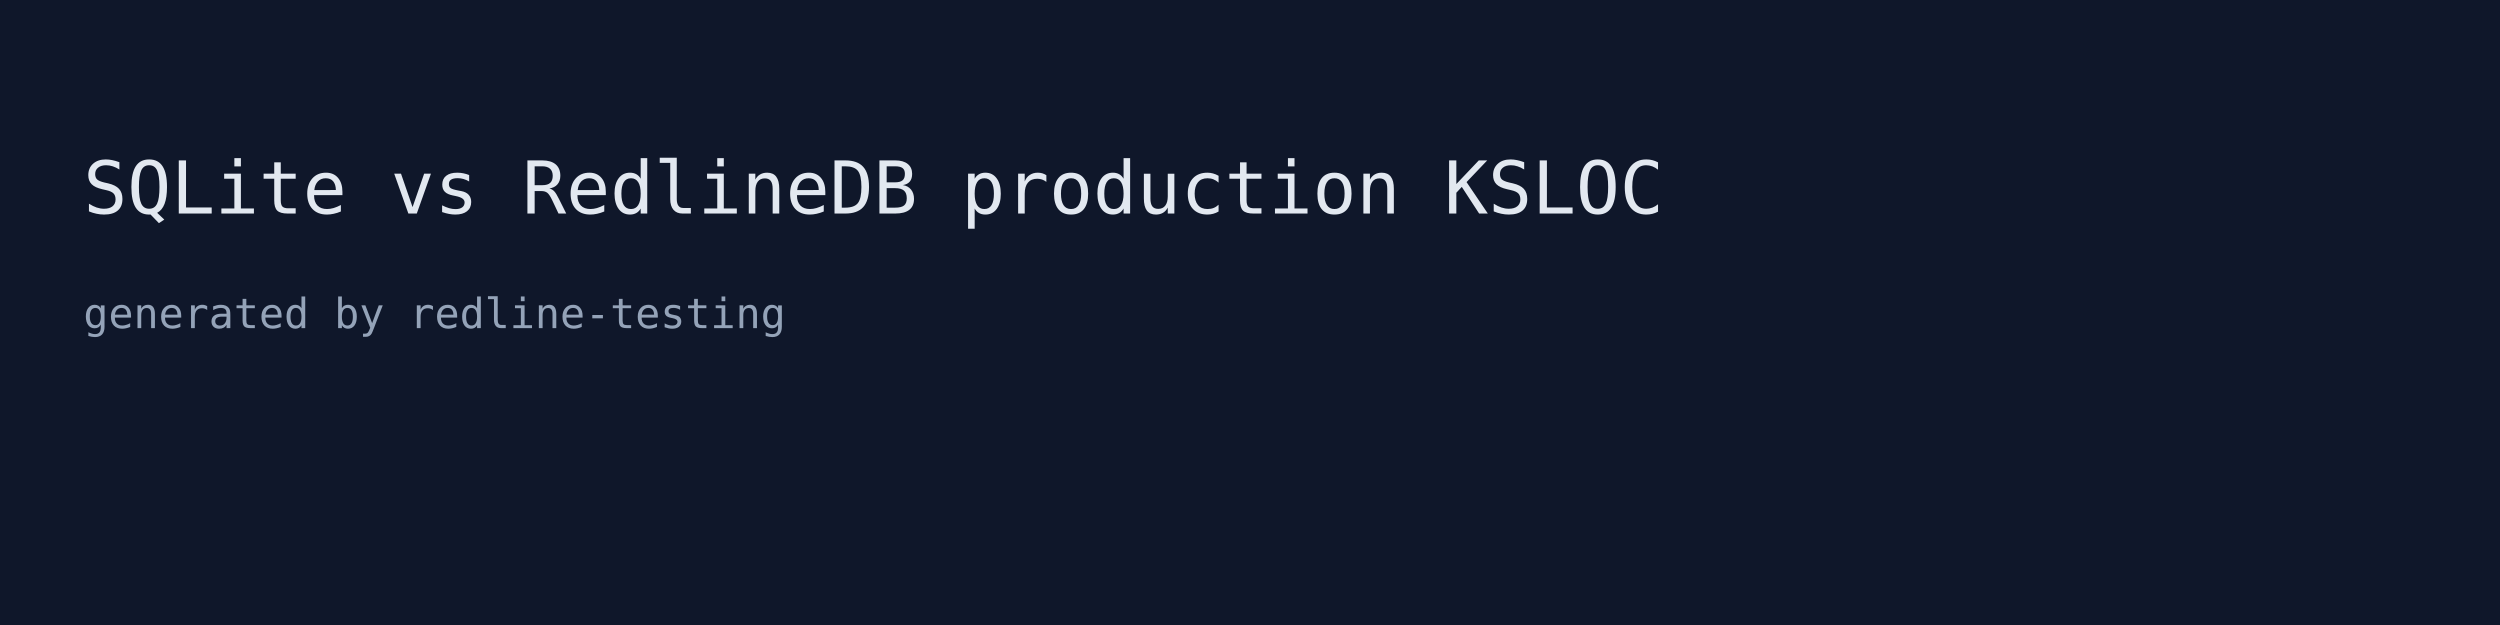
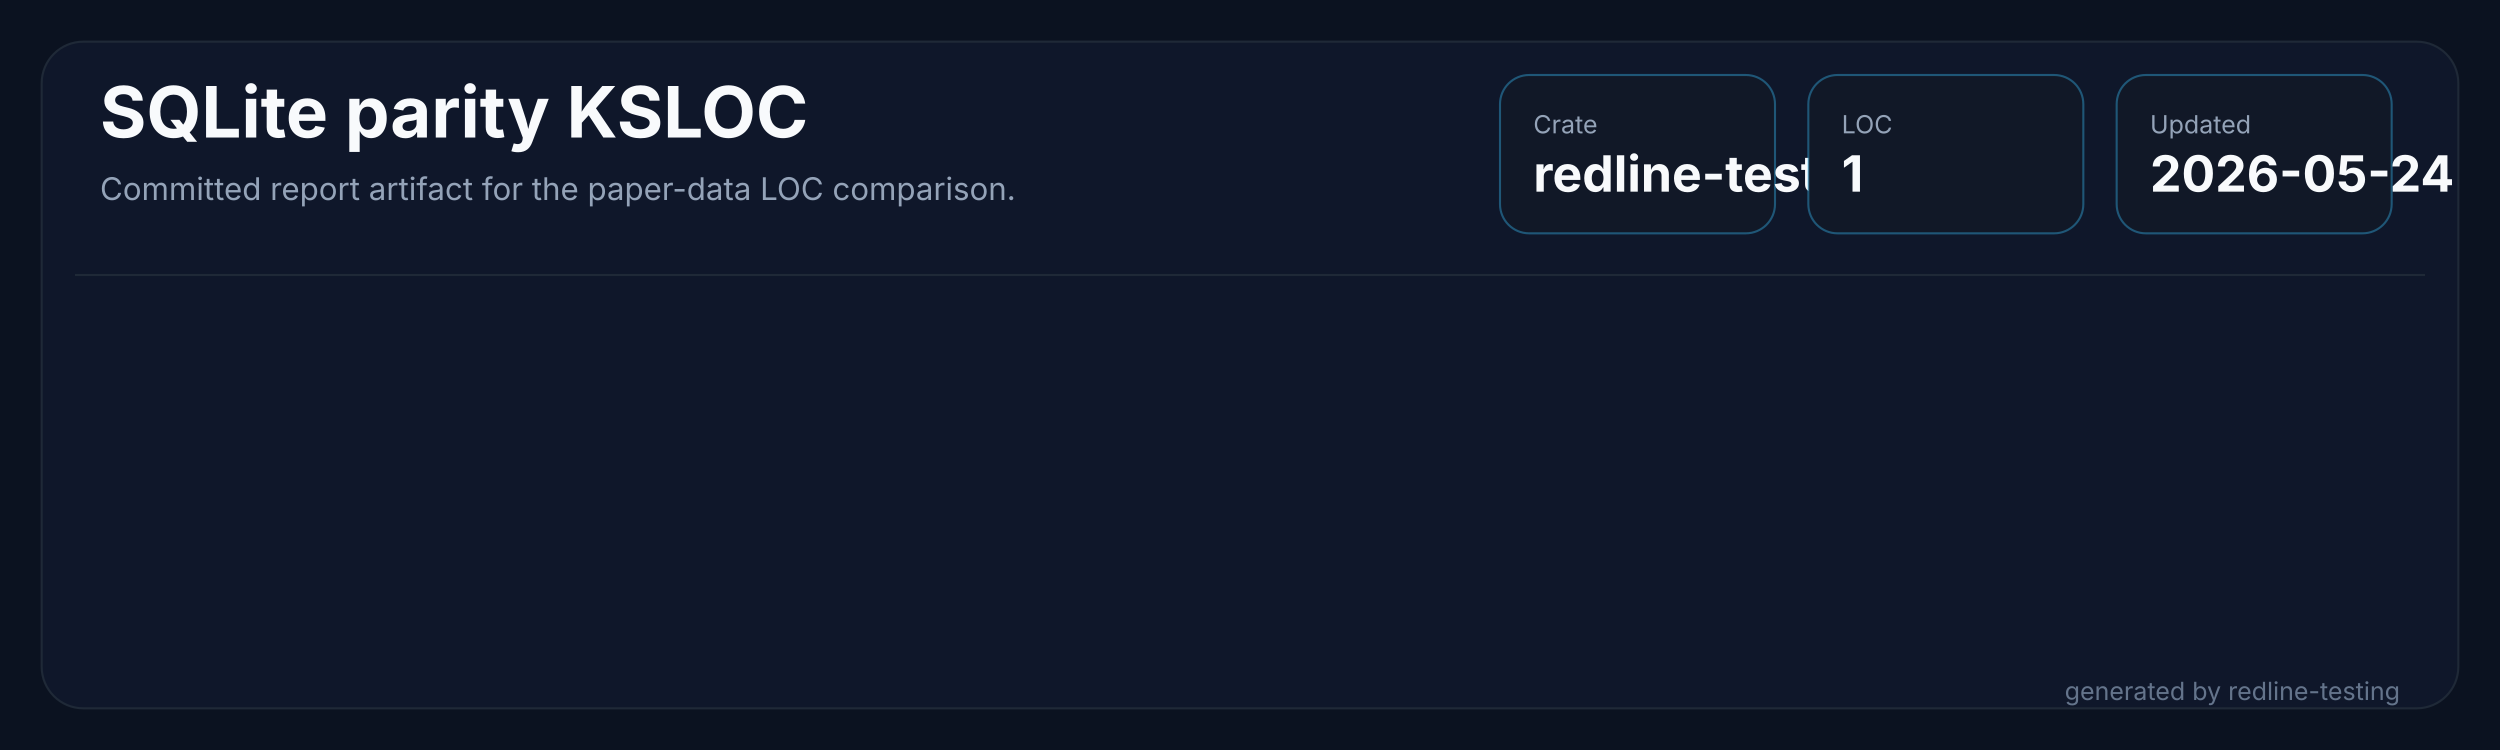
- <svg xmlns="http://www.w3.org/2000/svg" width="960" height="240" viewBox="0 0 960 240">
-   <rect width="960" height="240" fill="#0f172a" />
-   <text x="32" y="82" fill="#e2e8f0" font-family="monospace" font-size="28">SQLite vs RedlineDB production KSLOC</text>
-   <text x="32" y="126" fill="#94a3b8" font-family="monospace" font-size="16">generated by redline-testing</text>
+ <svg xmlns="http://www.w3.org/2000/svg" width="1200" height="360" viewBox="0 0 1200 360" role="img" aria-labelledby="title desc">
+   <rect width="1200" height="360" fill="#0b1220" />
+   <rect x="20" y="20" width="1160" height="320" rx="20" fill="#0f172a" stroke="#1f2937" />
+   <path d="M 36 132 H 1164" stroke="#1f2937" stroke-width="1" />
+   <text x="48" y="66" fill="#f8fafc" font-family="Inter,Segoe UI,sans-serif" font-size="34" font-weight="700" letter-spacing="0">SQLite parity KSLOC</text>
+   <text x="48" y="96" fill="#94a3b8" font-family="Inter,Segoe UI,sans-serif" font-size="15" letter-spacing="0">Committed report artifact for the paper-data LOC comparison.</text>
+   <g transform="translate(720,36)">
+     <rect width="132" height="76" rx="14" fill="#111827" stroke="#38bdf8" stroke-opacity="0.38" />
+     <text x="16" y="28" fill="#94a3b8" font-family="Inter,Segoe UI,sans-serif" font-size="12" letter-spacing="0">Crate</text>
+     <text x="16" y="56" fill="#f8fafc" font-family="Inter,Segoe UI,sans-serif" font-size="24" font-weight="700" letter-spacing="0">redline-testing</text>
+   </g>
+   <g transform="translate(868,36)">
+     <rect width="132" height="76" rx="14" fill="#111827" stroke="#38bdf8" stroke-opacity="0.38" />
+     <text x="16" y="28" fill="#94a3b8" font-family="Inter,Segoe UI,sans-serif" font-size="12" letter-spacing="0">LOC</text>
+     <text x="16" y="56" fill="#f8fafc" font-family="Inter,Segoe UI,sans-serif" font-size="24" font-weight="700" letter-spacing="0">1</text>
+   </g>
+   <g transform="translate(1016,36)">
+     <rect width="132" height="76" rx="14" fill="#111827" stroke="#38bdf8" stroke-opacity="0.38" />
+     <text x="16" y="28" fill="#94a3b8" font-family="Inter,Segoe UI,sans-serif" font-size="12" letter-spacing="0">Updated</text>
+     <text x="16" y="56" fill="#f8fafc" font-family="Inter,Segoe UI,sans-serif" font-size="24" font-weight="700" letter-spacing="0">2026-05-24</text>
+   </g>
+   <text x="1152" y="336" fill="#64748b" text-anchor="end" font-family="Inter,Segoe UI,sans-serif" font-size="12" letter-spacing="0">generated by redline-testing</text>
</svg>
